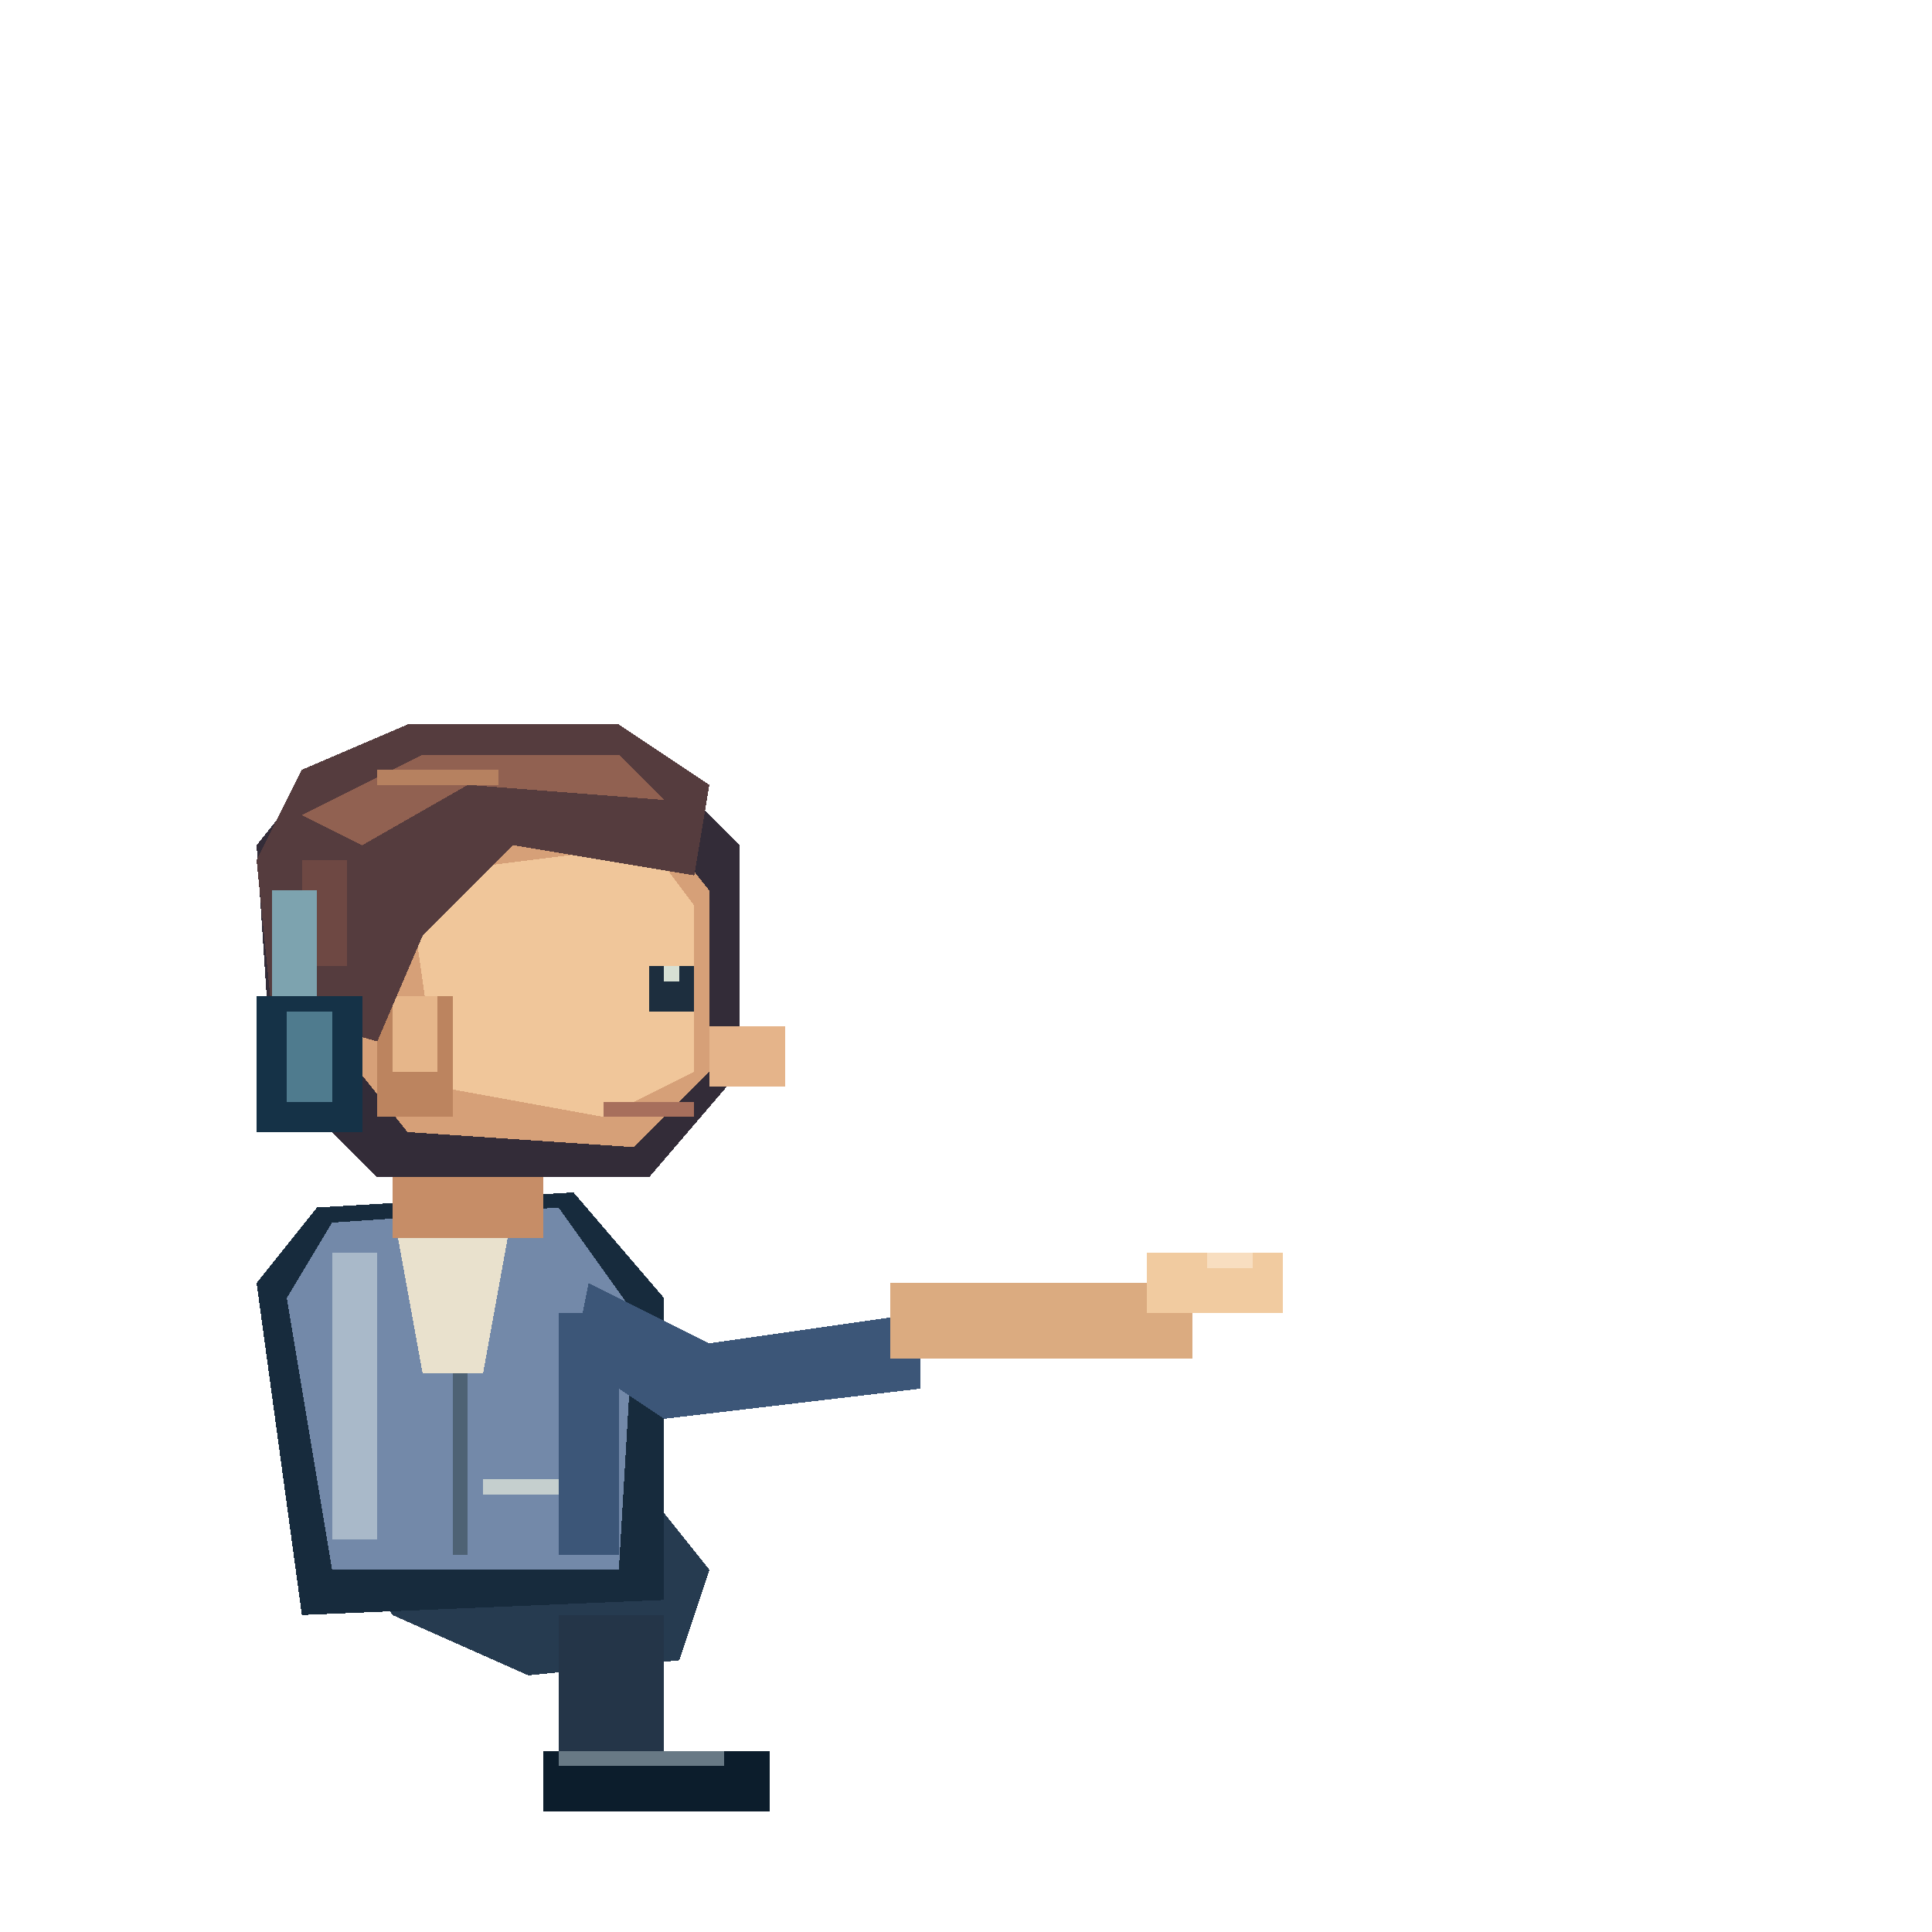
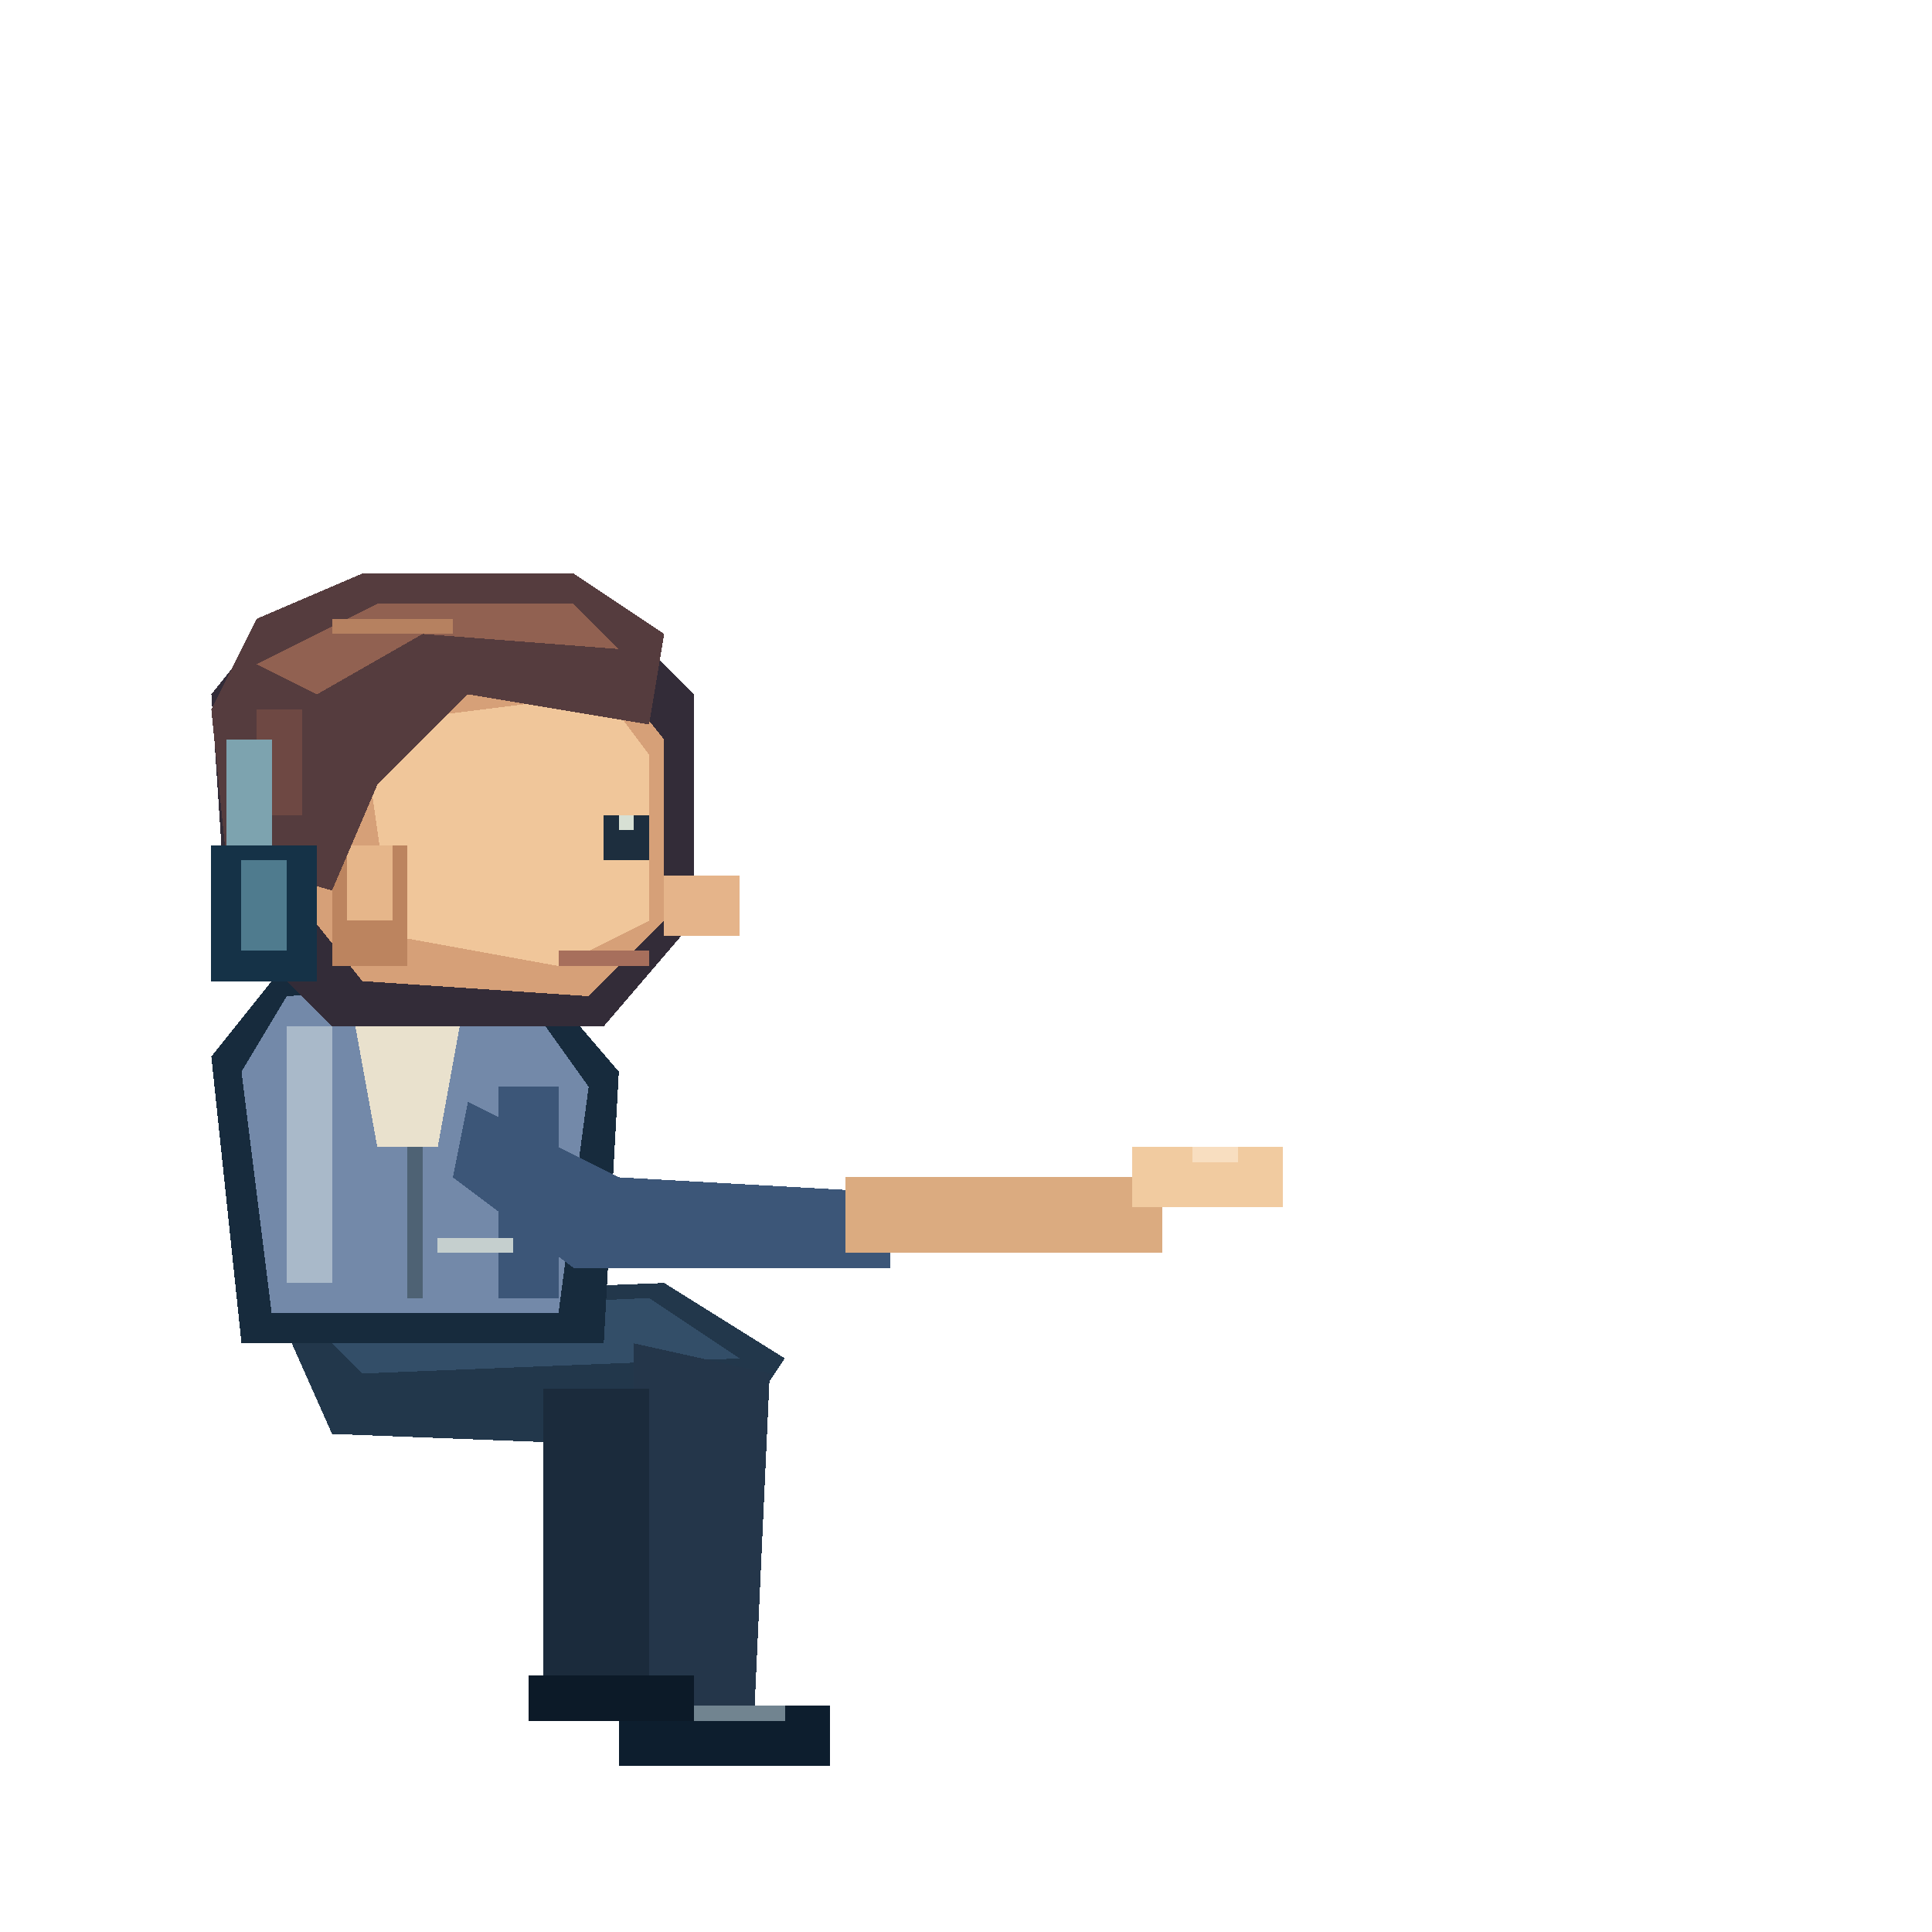
<svg xmlns="http://www.w3.org/2000/svg" width="128" height="128" viewBox="0 0 128 128" shape-rendering="crispEdges">
-   <polygon points="22,100 43,99 47,104 45,110 35,111 26,107" fill="#263b50" />
-   <rect x="37" y="107" width="7" height="10" fill="#243548" />
-   <rect x="36" y="116" width="15" height="4" fill="#0c1d2c" />
-   <rect x="37" y="116" width="11" height="1" fill="#687985" />
-   <polygon points="21,80 38,79 44,86 44,106 20,107 17,85" fill="#172b3d" />
-   <polygon points="22,81 37,80 42,87 41,104 22,104 19,86" fill="#7389a9" />
-   <rect x="22" y="83" width="3" height="19" fill="#a9b9c9" />
-   <rect x="37" y="87" width="4" height="16" fill="#3c5678" />
-   <polygon points="26,80 34,80 32,91 28,91" fill="#e9e1cd" />
-   <rect x="30" y="91" width="1" height="12" fill="#4e6274" />
-   <rect x="32" y="98" width="5" height="1" fill="#c5cfce" />
-   <rect x="26" y="74" width="10" height="8" fill="#c68d67" />
-   <polygon points="17,56 21,51 43,50 49,56 49,71 43,78 25,78 18,71" fill="#332c38" />
-   <polygon points="23,56 43,54 47,59 47,71 42,76 27,75 23,70" fill="#d6a078" />
-   <polygon points="27,58 43,56 46,60 46,71 40,74 29,72" fill="#f0c69a" />
-   <rect x="43" y="64" width="3" height="3" fill="#1d2e3e" />
-   <rect x="44" y="64" width="1" height="1" fill="#d7e0d4" />
-   <rect x="47" y="68" width="5" height="4" fill="#e5b48a" />
-   <rect x="40" y="73" width="6" height="1" fill="#a76f5c" />
-   <rect x="25" y="66" width="5" height="8" fill="#bc845f" />
-   <rect x="26" y="66" width="3" height="5" fill="#e6b68a" />
-   <polygon points="17,57 20,51 27,48 41,48 47,52 46,58 34,56 28,62 25,69 18,67" fill="#553c3e" />
-   <polygon points="20,54 28,50 41,50 44,53 31,52 24,56" fill="#916151" />
-   <rect x="20" y="57" width="3" height="7" fill="#6e4843" />
-   <rect x="25" y="51" width="8" height="1" fill="#b68160" />
-   <rect x="18" y="59" width="3" height="12" fill="#7da3af" />
-   <rect x="17" y="66" width="7" height="9" fill="#153247" />
-   <rect x="19" y="67" width="3" height="6" fill="#4f7b8e" />
-   <polygon points="39,85 47,89 61,87 61,92 44,94 38,90" fill="#3c5678" />
-   <rect x="59" y="85" width="20" height="5" fill="#dbab80" />
-   <rect x="76" y="83" width="9" height="4" fill="#f1cba0" />
-   <rect x="80" y="83" width="3" height="1" fill="#f8dec0" />
+   <polygon points="18,86 44,85 52,90 48,96 22,95" fill="#22374b" />
+   <polygon points="20,87 43,86 49,90 24,91" fill="#334e68" />
+   <polygon points="42,89 51,91 50,113 42,113" fill="#24364a" />
+   <polygon points="36,92 43,92 43,111 36,111" fill="#1b2b3c" />
+   <rect x="41" y="113" width="14" height="4" fill="#0d1e2e" />
+   <rect x="42" y="113" width="10" height="1" fill="#718490" />
+   <rect x="35" y="111" width="11" height="3" fill="#0c1a28" />
+   <polygon points="18,65 35,64 41,71 40,89 16,89 14,70" fill="#172b3d" />
+   <polygon points="19,66 34,65 39,72 37,87 18,87 16,71" fill="#7389a9" />
+   <rect x="19" y="68" width="3" height="17" fill="#a9b9c9" />
+   <rect x="33" y="72" width="4" height="14" fill="#3c5678" />
+   <polygon points="23,65 31,65 29,76 25,76" fill="#e9e1cd" />
+   <rect x="27" y="76" width="1" height="10" fill="#4e6274" />
+   <rect x="29" y="82" width="5" height="1" fill="#c5cfce" />
+   <rect x="23" y="59" width="10" height="8" fill="#c68d67" />
+   <polygon points="14,46 18,41 40,40 46,46 46,61 40,68 22,68 15,61" fill="#332c38" />
+   <polygon points="20,46 40,44 44,49 44,61 39,66 24,65 20,60" fill="#d6a078" />
+   <polygon points="24,48 40,46 43,50 43,61 37,64 26,62" fill="#f0c69a" />
+   <rect x="40" y="54" width="3" height="3" fill="#1d2e3e" />
+   <rect x="41" y="54" width="1" height="1" fill="#d7e0d4" />
+   <rect x="44" y="58" width="5" height="4" fill="#e5b48a" />
+   <rect x="37" y="63" width="6" height="1" fill="#a76f5c" />
+   <rect x="22" y="56" width="5" height="8" fill="#bc845f" />
+   <rect x="23" y="56" width="3" height="5" fill="#e6b68a" />
+   <polygon points="14,47 17,41 24,38 38,38 44,42 43,48 31,46 25,52 22,59 15,57" fill="#553c3e" />
+   <polygon points="17,44 25,40 38,40 41,43 28,42 21,46" fill="#916151" />
+   <rect x="17" y="47" width="3" height="7" fill="#6e4843" />
+   <rect x="22" y="41" width="8" height="1" fill="#b68160" />
+   <rect x="15" y="49" width="3" height="12" fill="#7da3af" />
+   <rect x="14" y="56" width="7" height="9" fill="#153247" />
+   <rect x="16" y="57" width="3" height="6" fill="#4f7b8e" />
+   <polygon points="31,73 41,78 59,79 59,84 38,84 30,78" fill="#3c5678" />
+   <rect x="56" y="78" width="21" height="5" fill="#dbab80" />
+   <rect x="75" y="76" width="10" height="4" fill="#f1cba0" />
+   <rect x="79" y="76" width="3" height="1" fill="#f8dec0" />
</svg>
